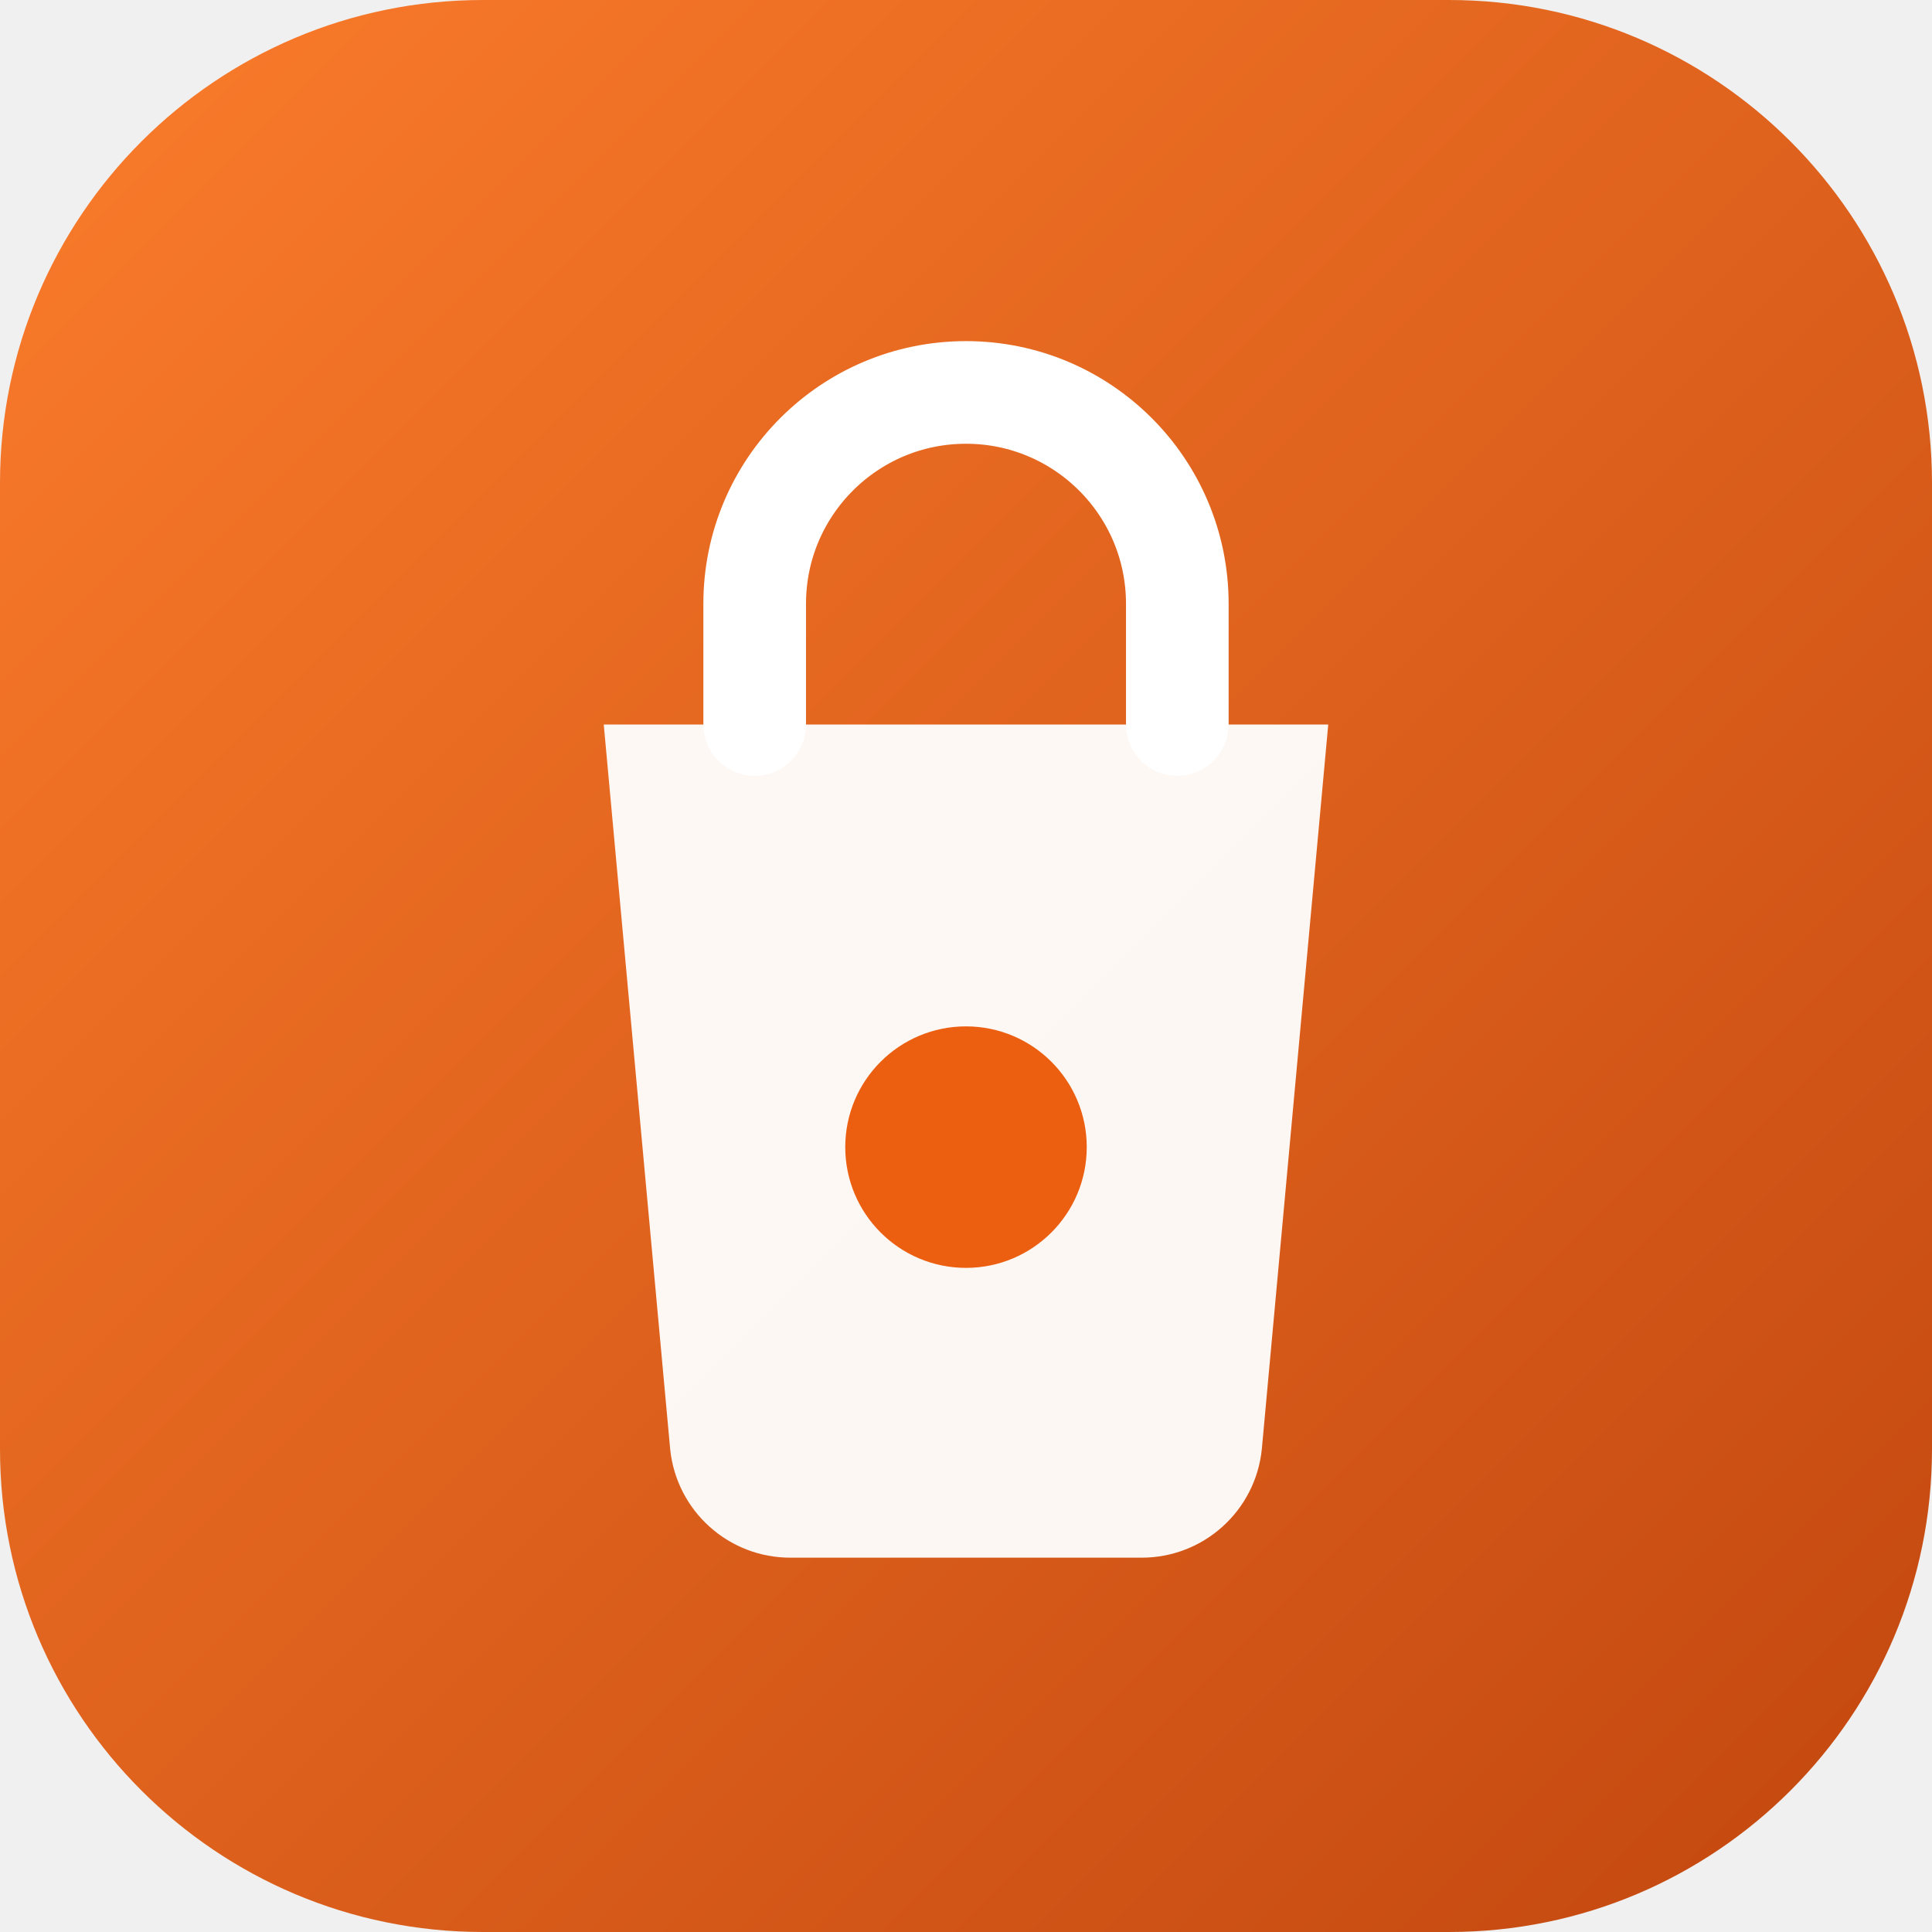
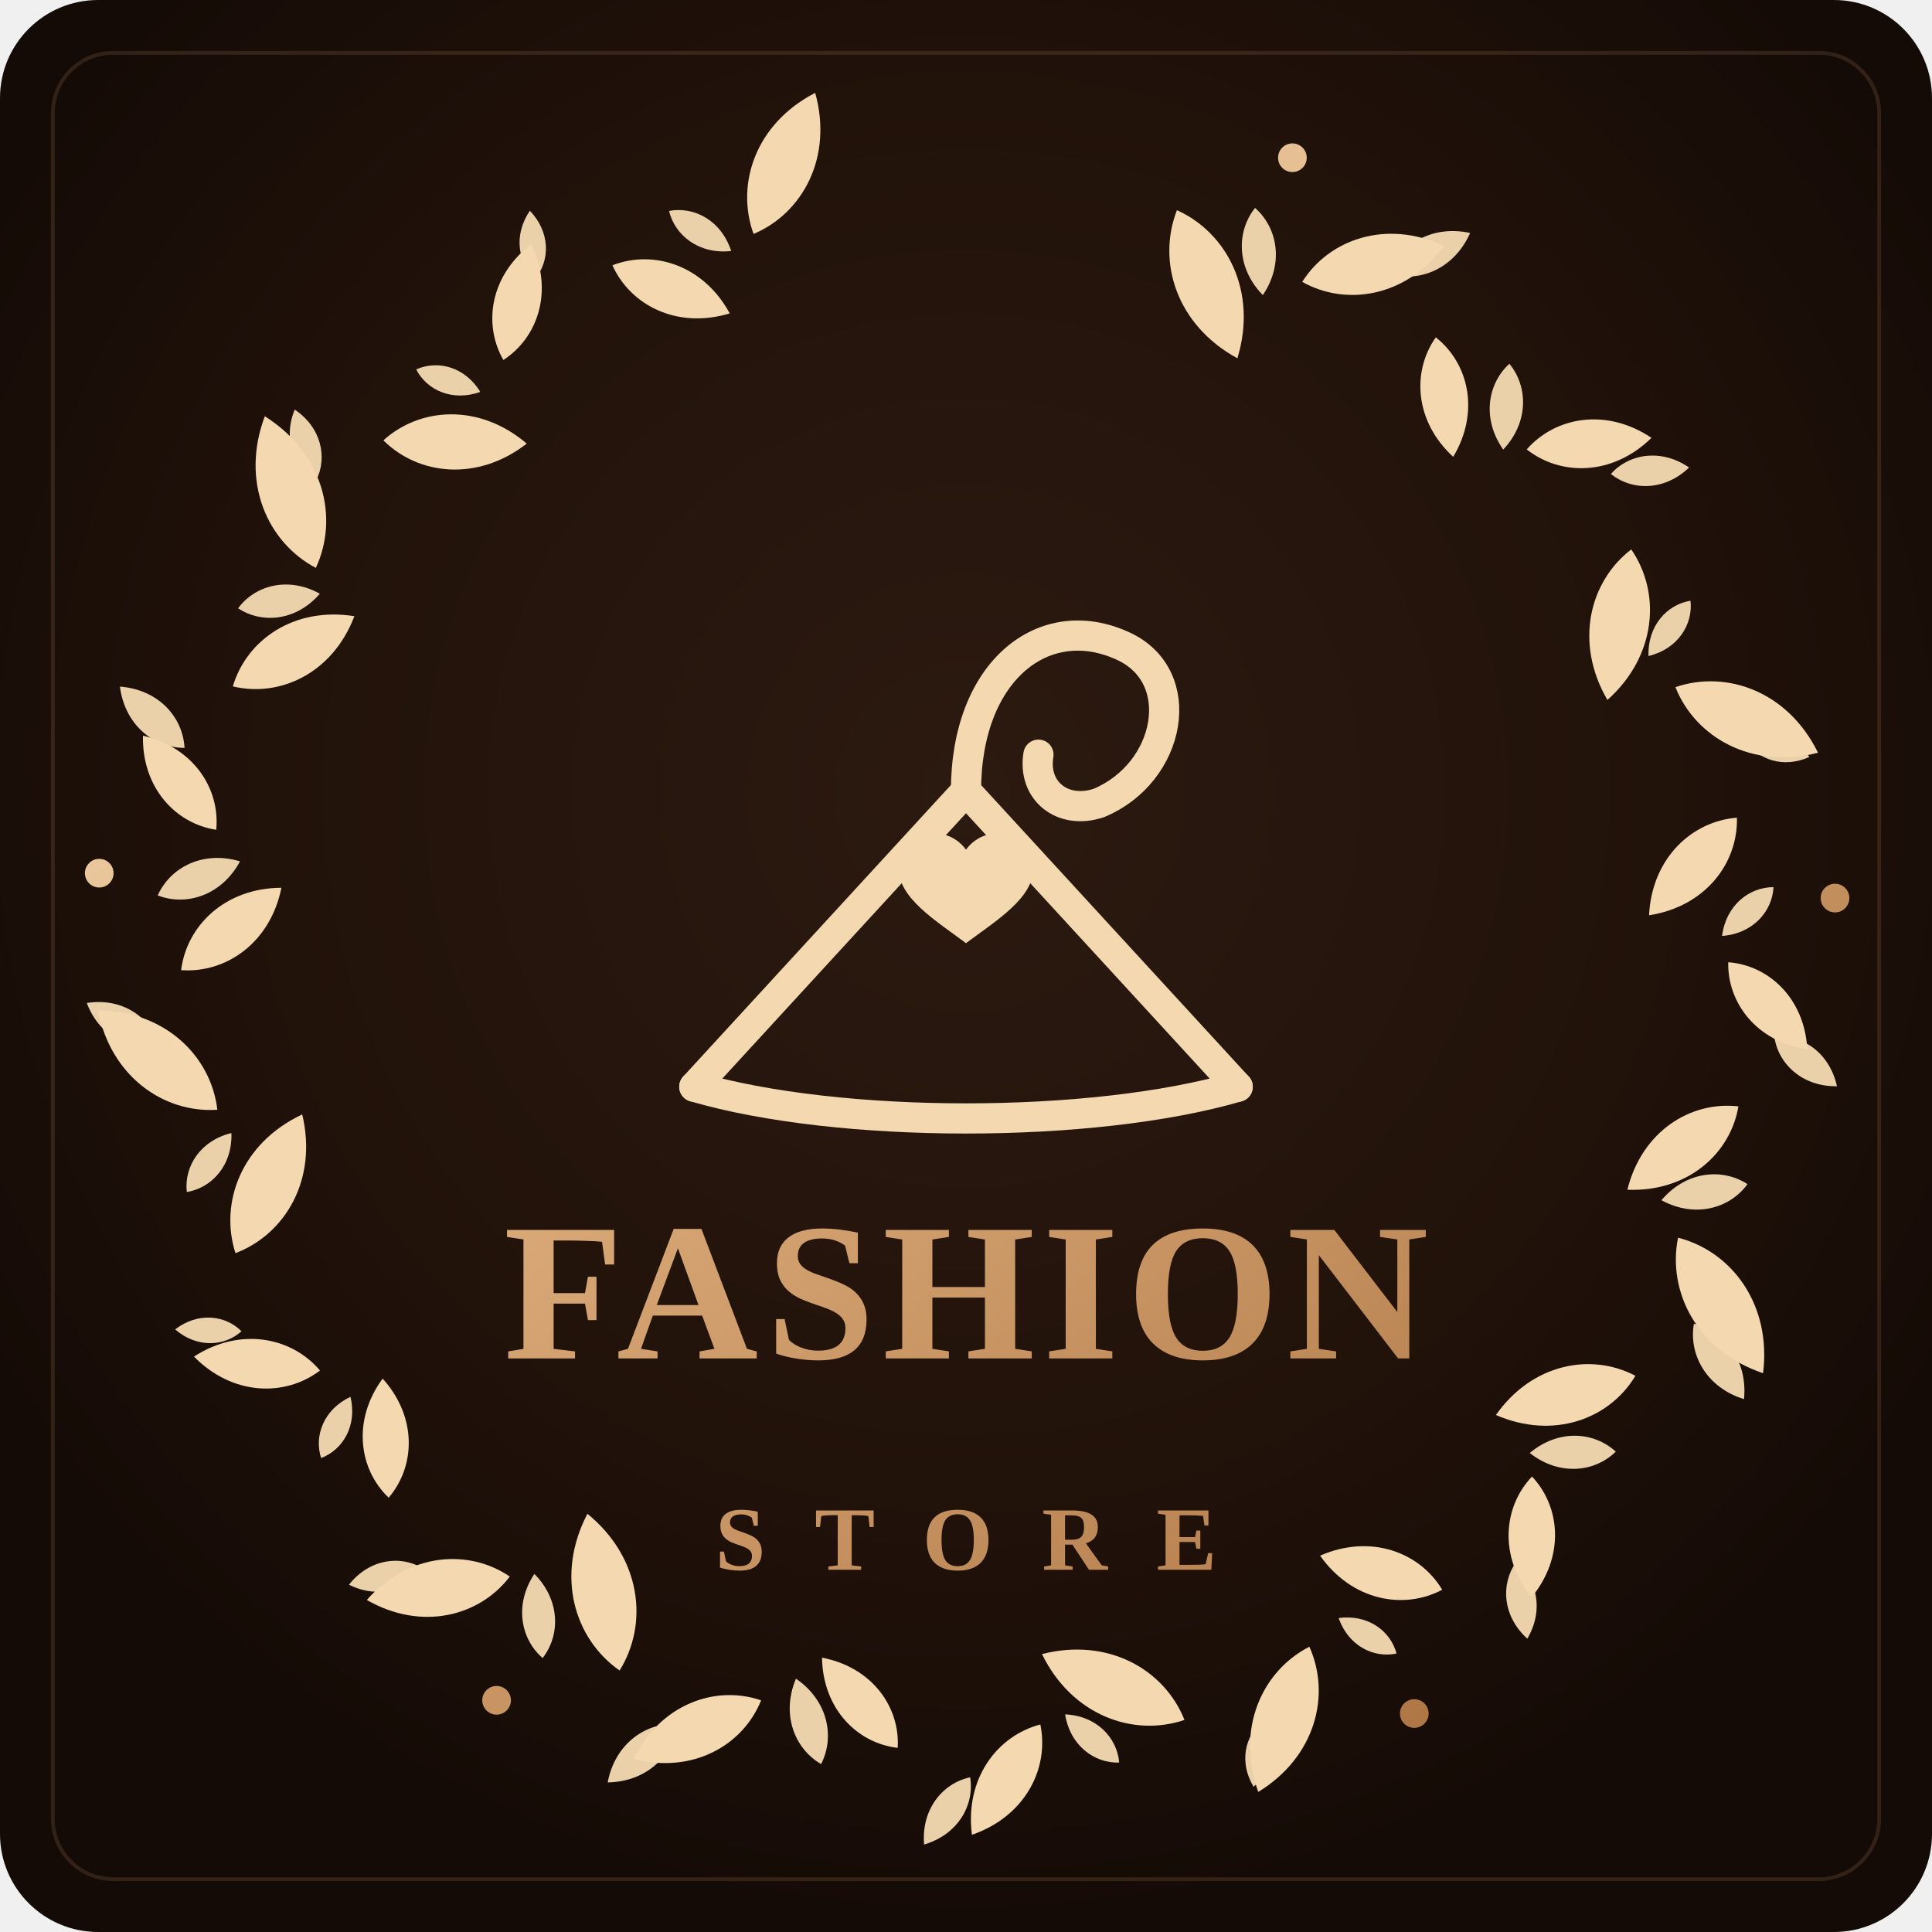
- <svg xmlns="http://www.w3.org/2000/svg" viewBox="0 0 64 64">
+ <svg xmlns="http://www.w3.org/2000/svg" viewBox="0 0 512 512" role="img" aria-label="Fashion Store">
  <defs>
-     <linearGradient id="g" x1="0" y1="0" x2="1" y2="1">
-       <stop offset="0" stop-color="#fb7c2b" />
-       <stop offset="1" stop-color="#c2470f" />
+     <radialGradient id="bg" cx="256" cy="210" r="300" gradientUnits="userSpaceOnUse">
+       <stop offset="0" stop-color="#2c1a10" />
+       <stop offset=".62" stop-color="#21120a" />
+       <stop offset="1" stop-color="#150b06" />
+     </radialGradient>
+     <linearGradient id="gold" x1="120" y1="60" x2="410" y2="470" gradientUnits="userSpaceOnUse">
+       <stop offset="0" stop-color="#f3d8b0" />
+       <stop offset=".45" stop-color="#d9a877" />
+       <stop offset="1" stop-color="#a9713f" />
    </linearGradient>
  </defs>
-   <rect width="64" height="64" rx="16" fill="url(#g)" />
-   <path d="M20 24h24l-2.2 24a4 4 0 0 1-4 3.6H26.2a4 4 0 0 1-4-3.6L20 24Z" fill="#fff" opacity=".95" />
-   <path d="M25 24v-4a7 7 0 0 1 14 0v4" fill="none" stroke="#fff" stroke-width="3.4" stroke-linecap="round" />
-   <circle cx="32" cy="38" r="4" fill="#ec5f10" />
+   <rect width="512" height="512" rx="26" fill="url(#bg)" />
+   <rect x="14" y="14" width="484" height="484" rx="16" fill="none" stroke="#c99a6b" stroke-opacity=".16" />
+   <path d="M0 0C-9.5-10-11-26.5 0-40C11-26.5 9.5-10 0 0Z" transform="translate(311.9 55.7) rotate(157.8) scale(1.06)" fill="url(#gold)" />
+   <path d="M0 0C-9.5-10-11-26.5 0-40C11-26.5 9.5-10 0 0Z" transform="translate(345.1 74.7) rotate(75.8) scale(0.97)" fill="url(#gold)" />
+   <path d="M0 0C-9.5-10-11-26.5 0-40C11-26.5 9.5-10 0 0Z" transform="translate(380.5 89.4) rotate(171.7) scale(0.80)" fill="url(#gold)" />
+   <path d="M0 0C-9.5-10-11-26.5 0-40C11-26.5 9.5-10 0 0Z" transform="translate(404.6 119.1) rotate(84.7) scale(0.83)" fill="url(#gold)" />
+   <path d="M0 0C-9.5-10-11-26.5 0-40C11-26.5 9.5-10 0 0Z" transform="translate(432.3 145.6) rotate(189.0) scale(1.01)" fill="url(#gold)" />
+   <path d="M0 0C-9.5-10-11-26.5 0-40C11-26.5 9.5-10 0 0Z" transform="translate(444.0 182.1) rotate(114.7) scale(1.04)" fill="url(#gold)" />
+   <path d="M0 0C-9.5-10-11-26.5 0-40C11-26.5 9.5-10 0 0Z" transform="translate(460.3 216.7) rotate(222.0) scale(0.87)" fill="url(#gold)" />
+   <path d="M0 0C-9.5-10-11-26.5 0-40C11-26.5 9.5-10 0 0Z" transform="translate(458.0 255.0) rotate(137.8) scale(0.78)" fill="url(#gold)" />
+   <path d="M0 0C-9.5-10-11-26.5 0-40C11-26.5 9.5-10 0 0Z" transform="translate(460.7 293.2) rotate(233.1) scale(0.92)" fill="url(#gold)" />
+   <path d="M0 0C-9.5-10-11-26.5 0-40C11-26.5 9.5-10 0 0Z" transform="translate(444.7 328.0) rotate(147.9) scale(1.06)" fill="url(#gold)" />
+   <path d="M0 0C-9.5-10-11-26.5 0-40C11-26.5 9.5-10 0 0Z" transform="translate(433.4 364.6) rotate(254.3) scale(0.96)" fill="url(#gold)" />
+   <path d="M0 0C-9.5-10-11-26.5 0-40C11-26.5 9.5-10 0 0Z" transform="translate(406.0 391.3) rotate(180.2) scale(0.80)" fill="url(#gold)" />
+   <path d="M0 0C-9.5-10-11-26.5 0-40C11-26.5 9.5-10 0 0Z" transform="translate(382.2 421.3) rotate(285.6) scale(0.84)" fill="url(#gold)" />
+   <path d="M0 0C-9.5-10-11-26.5 0-40C11-26.5 9.5-10 0 0Z" transform="translate(347.0 436.4) rotate(199.4) scale(1.02)" fill="url(#gold)" />
+   <path d="M0 0C-9.5-10-11-26.5 0-40C11-26.5 9.5-10 0 0Z" transform="translate(313.9 455.8) rotate(294.8) scale(1.04)" fill="url(#gold)" />
+   <path d="M0 0C-9.5-10-11-26.5 0-40C11-26.5 9.5-10 0 0Z" transform="translate(275.7 457.0) rotate(211.8) scale(0.86)" fill="url(#gold)" />
+   <path d="M0 0C-9.5-10-11-26.5 0-40C11-26.5 9.5-10 0 0Z" transform="translate(237.9 463.2) rotate(320.0) scale(0.78)" fill="url(#gold)" />
+   <path d="M0 0C-9.5-10-11-26.5 0-40C11-26.5 9.5-10 0 0Z" transform="translate(201.7 450.6) rotate(245.3) scale(0.93)" fill="url(#gold)" />
+   <path d="M0 0C-9.5-10-11-26.5 0-40C11-26.5 9.5-10 0 0Z" transform="translate(164.2 442.7) rotate(348.4) scale(1.06)" fill="url(#gold)" />
+   <path d="M0 0C-9.5-10-11-26.5 0-40C11-26.5 9.5-10 0 0Z" transform="translate(135.1 417.8) rotate(260.7) scale(0.96)" fill="url(#gold)" />
+   <path d="M0 0C-9.5-10-11-26.5 0-40C11-26.5 9.5-10 0 0Z" transform="translate(103.0 396.9) rotate(357.1) scale(0.79)" fill="url(#gold)" />
+   <path d="M0 0C-9.5-10-11-26.5 0-40C11-26.5 9.5-10 0 0Z" transform="translate(84.8 363.2) rotate(276.3) scale(0.84)" fill="url(#gold)" />
+   <path d="M0 0C-9.5-10-11-26.5 0-40C11-26.5 9.5-10 0 0Z" transform="translate(62.4 332.1) rotate(385.7) scale(1.02)" fill="url(#gold)" />
+   <path d="M0 0C-9.5-10-11-26.5 0-40C11-26.5 9.5-10 0 0Z" transform="translate(57.6 294.1) rotate(309.8) scale(1.03)" fill="url(#gold)" />
+   <path d="M0 0C-9.5-10-11-26.5 0-40C11-26.5 9.5-10 0 0Z" transform="translate(48.0 257.1) rotate(410.6) scale(0.86)" fill="url(#gold)" />
+   <path d="M0 0C-9.5-10-11-26.5 0-40C11-26.5 9.5-10 0 0Z" transform="translate(57.3 219.9) rotate(322.1) scale(0.79)" fill="url(#gold)" />
+   <path d="M0 0C-9.5-10-11-26.5 0-40C11-26.5 9.5-10 0 0Z" transform="translate(61.7 181.9) rotate(420.0) scale(0.93)" fill="url(#gold)" />
+   <path d="M0 0C-9.5-10-11-26.5 0-40C11-26.5 9.5-10 0 0Z" transform="translate(83.7 150.5) rotate(341.4) scale(1.06)" fill="url(#gold)" />
+   <path d="M0 0C-9.5-10-11-26.5 0-40C11-26.5 9.5-10 0 0Z" transform="translate(101.6 116.7) rotate(451.3) scale(0.95)" fill="url(#gold)" />
+   <path d="M0 0C-9.5-10-11-26.5 0-40C11-26.5 9.5-10 0 0Z" transform="translate(133.4 95.4) rotate(373.6) scale(0.79)" fill="url(#gold)" />
+   <path d="M0 0C-9.5-10-11-26.5 0-40C11-26.5 9.5-10 0 0Z" transform="translate(162.3 70.3) rotate(472.3) scale(0.84)" fill="url(#gold)" />
+   <path d="M0 0C-9.5-10-11-26.5 0-40C11-26.5 9.5-10 0 0Z" transform="translate(199.7 62.0) rotate(383.6) scale(1.02)" fill="url(#gold)" />
+   <path d="M0 0C-9.5-10-11-26.5 0-40C11-26.5 9.5-10 0 0Z" transform="translate(332.6 55.1) rotate(174.9) scale(0.58)" fill="url(#gold)" opacity="0.96" />
+   <path d="M0 0C-9.5-10-11-26.5 0-40C11-26.5 9.5-10 0 0Z" transform="translate(368.2 72.6) rotate(63.1) scale(0.60)" fill="url(#gold)" opacity="0.96" />
+   <path d="M0 0C-9.5-10-11-26.5 0-40C11-26.5 9.5-10 0 0Z" transform="translate(400.0 96.4) rotate(184.1) scale(0.57)" fill="url(#gold)" opacity="0.96" />
+   <path d="M0 0C-9.5-10-11-26.5 0-40C11-26.5 9.5-10 0 0Z" transform="translate(426.9 125.6) rotate(85.3) scale(0.52)" fill="url(#gold)" opacity="0.96" />
+   <path d="M0 0C-9.5-10-11-26.5 0-40C11-26.5 9.5-10 0 0Z" transform="translate(448.0 159.2) rotate(217.2) scale(0.46)" fill="url(#gold)" opacity="0.96" />
+   <path d="M0 0C-9.5-10-11-26.5 0-40C11-26.5 9.5-10 0 0Z" transform="translate(462.5 196.1) rotate(104.8) scale(0.44)" fill="url(#gold)" opacity="0.96" />
+   <path d="M0 0C-9.5-10-11-26.5 0-40C11-26.5 9.5-10 0 0Z" transform="translate(470.0 235.1) rotate(226.5) scale(0.47)" fill="url(#gold)" opacity="0.96" />
+   <path d="M0 0C-9.5-10-11-26.5 0-40C11-26.5 9.5-10 0 0Z" transform="translate(470.2 274.7) rotate(128.4) scale(0.53)" fill="url(#gold)" opacity="0.96" />
+   <path d="M0 0C-9.5-10-11-26.5 0-40C11-26.5 9.5-10 0 0Z" transform="translate(463.1 313.8) rotate(259.4) scale(0.58)" fill="url(#gold)" opacity="0.96" />
+   <path d="M0 0C-9.5-10-11-26.5 0-40C11-26.5 9.5-10 0 0Z" transform="translate(448.9 350.8) rotate(146.4) scale(0.60)" fill="url(#gold)" opacity="0.96" />
+   <path d="M0 0C-9.5-10-11-26.5 0-40C11-26.5 9.5-10 0 0Z" transform="translate(428.2 384.7) rotate(269.1) scale(0.57)" fill="url(#gold)" opacity="0.96" />
+   <path d="M0 0C-9.5-10-11-26.5 0-40C11-26.5 9.5-10 0 0Z" transform="translate(401.7 414.1) rotate(171.4) scale(0.51)" fill="url(#gold)" opacity="0.96" />
+   <path d="M0 0C-9.5-10-11-26.5 0-40C11-26.5 9.5-10 0 0Z" transform="translate(370.1 438.2) rotate(301.5) scale(0.45)" fill="url(#gold)" opacity="0.96" />
+   <path d="M0 0C-9.5-10-11-26.5 0-40C11-26.5 9.5-10 0 0Z" transform="translate(334.7 456.1) rotate(188.1) scale(0.44)" fill="url(#gold)" opacity="0.96" />
+   <path d="M0 0C-9.5-10-11-26.5 0-40C11-26.5 9.5-10 0 0Z" transform="translate(296.6 467.1) rotate(311.7) scale(0.48)" fill="url(#gold)" opacity="0.96" />
+   <path d="M0 0C-9.5-10-11-26.5 0-40C11-26.5 9.5-10 0 0Z" transform="translate(257.1 471.0) rotate(214.4) scale(0.54)" fill="url(#gold)" opacity="0.96" />
+   <path d="M0 0C-9.5-10-11-26.5 0-40C11-26.5 9.5-10 0 0Z" transform="translate(217.6 467.5) rotate(343.6) scale(0.59)" fill="url(#gold)" opacity="0.96" />
+   <path d="M0 0C-9.5-10-11-26.5 0-40C11-26.5 9.5-10 0 0Z" transform="translate(179.4 456.9) rotate(229.9) scale(0.60)" fill="url(#gold)" opacity="0.96" />
+   <path d="M0 0C-9.5-10-11-26.5 0-40C11-26.5 9.5-10 0 0Z" transform="translate(143.8 439.4) rotate(354.4) scale(0.56)" fill="url(#gold)" opacity="0.96" />
+   <path d="M0 0C-9.5-10-11-26.5 0-40C11-26.5 9.5-10 0 0Z" transform="translate(112.0 415.6) rotate(257.4) scale(0.50)" fill="url(#gold)" opacity="0.96" />
+   <path d="M0 0C-9.5-10-11-26.5 0-40C11-26.5 9.5-10 0 0Z" transform="translate(85.1 386.4) rotate(385.6) scale(0.45)" fill="url(#gold)" opacity="0.96" />
+   <path d="M0 0C-9.5-10-11-26.5 0-40C11-26.5 9.5-10 0 0Z" transform="translate(64.0 352.8) rotate(271.6) scale(0.44)" fill="url(#gold)" opacity="0.96" />
+   <path d="M0 0C-9.5-10-11-26.5 0-40C11-26.5 9.5-10 0 0Z" transform="translate(49.5 315.9) rotate(397.1) scale(0.49)" fill="url(#gold)" opacity="0.96" />
+   <path d="M0 0C-9.5-10-11-26.5 0-40C11-26.5 9.5-10 0 0Z" transform="translate(42.0 276.9) rotate(300.3) scale(0.55)" fill="url(#gold)" opacity="0.96" />
+   <path d="M0 0C-9.5-10-11-26.5 0-40C11-26.5 9.5-10 0 0Z" transform="translate(41.8 237.3) rotate(427.5) scale(0.59)" fill="url(#gold)" opacity="0.96" />
+   <path d="M0 0C-9.5-10-11-26.5 0-40C11-26.5 9.5-10 0 0Z" transform="translate(48.9 198.2) rotate(313.5) scale(0.59)" fill="url(#gold)" opacity="0.96" />
+   <path d="M0 0C-9.5-10-11-26.5 0-40C11-26.5 9.5-10 0 0Z" transform="translate(63.1 161.2) rotate(439.9) scale(0.55)" fill="url(#gold)" opacity="0.96" />
+   <path d="M0 0C-9.5-10-11-26.5 0-40C11-26.5 9.5-10 0 0Z" transform="translate(83.8 127.3) rotate(343.1) scale(0.49)" fill="url(#gold)" opacity="0.96" />
+   <path d="M0 0C-9.5-10-11-26.5 0-40C11-26.5 9.5-10 0 0Z" transform="translate(110.3 97.9) rotate(469.3) scale(0.45)" fill="url(#gold)" opacity="0.96" />
+   <path d="M0 0C-9.5-10-11-26.5 0-40C11-26.5 9.5-10 0 0Z" transform="translate(141.9 73.8) rotate(355.3) scale(0.45)" fill="url(#gold)" opacity="0.96" />
+   <path d="M0 0C-9.5-10-11-26.5 0-40C11-26.5 9.5-10 0 0Z" transform="translate(177.3 55.9) rotate(482.8) scale(0.49)" fill="url(#gold)" opacity="0.96" />
+   <circle cx="342.5" cy="41.8" r="3.8" fill="url(#gold)" />
+   <circle cx="486.3" cy="238.0" r="3.8" fill="url(#gold)" />
+   <circle cx="374.8" cy="454.1" r="3.8" fill="url(#gold)" />
+   <circle cx="131.6" cy="450.6" r="3.8" fill="url(#gold)" />
+   <circle cx="26.3" cy="231.4" r="3.8" fill="url(#gold)" />
+   <g transform="translate(256 256) scale(1.6)">
+     <g fill="none" stroke="url(#gold)" stroke-width="5" stroke-linecap="round" stroke-linejoin="round">
+       <path d="M0-29C0-49 13-59 26-53C37-48 34-32 22-27C16-25 11-29 12-35" />
+       <path d="M-45 20 0-29 45 20" />
+       <path d="M-45 20C-21 27 21 27 45 20" />
+     </g>
+     <path d="M0 6C-6-2-18 2-18 11C-18 19-8 25 0 31C8 25 18 19 18 11C18 2 6-2 0 6Z" transform="translate(0-23) scale(0.62)" fill="url(#gold)" />
+   </g>
+   <text x="256" y="360" text-anchor="middle" font-family="Cormorant Garamond, Georgia, 'Times New Roman', serif" font-size="52" font-weight="600" letter-spacing="2" fill="url(#gold)">FASHION</text>
+   <text x="256" y="416" text-anchor="middle" font-family="Cormorant Garamond, Georgia, 'Times New Roman', serif" font-size="24" font-weight="600" letter-spacing="13" fill="url(#gold)">STORE</text>
</svg>
